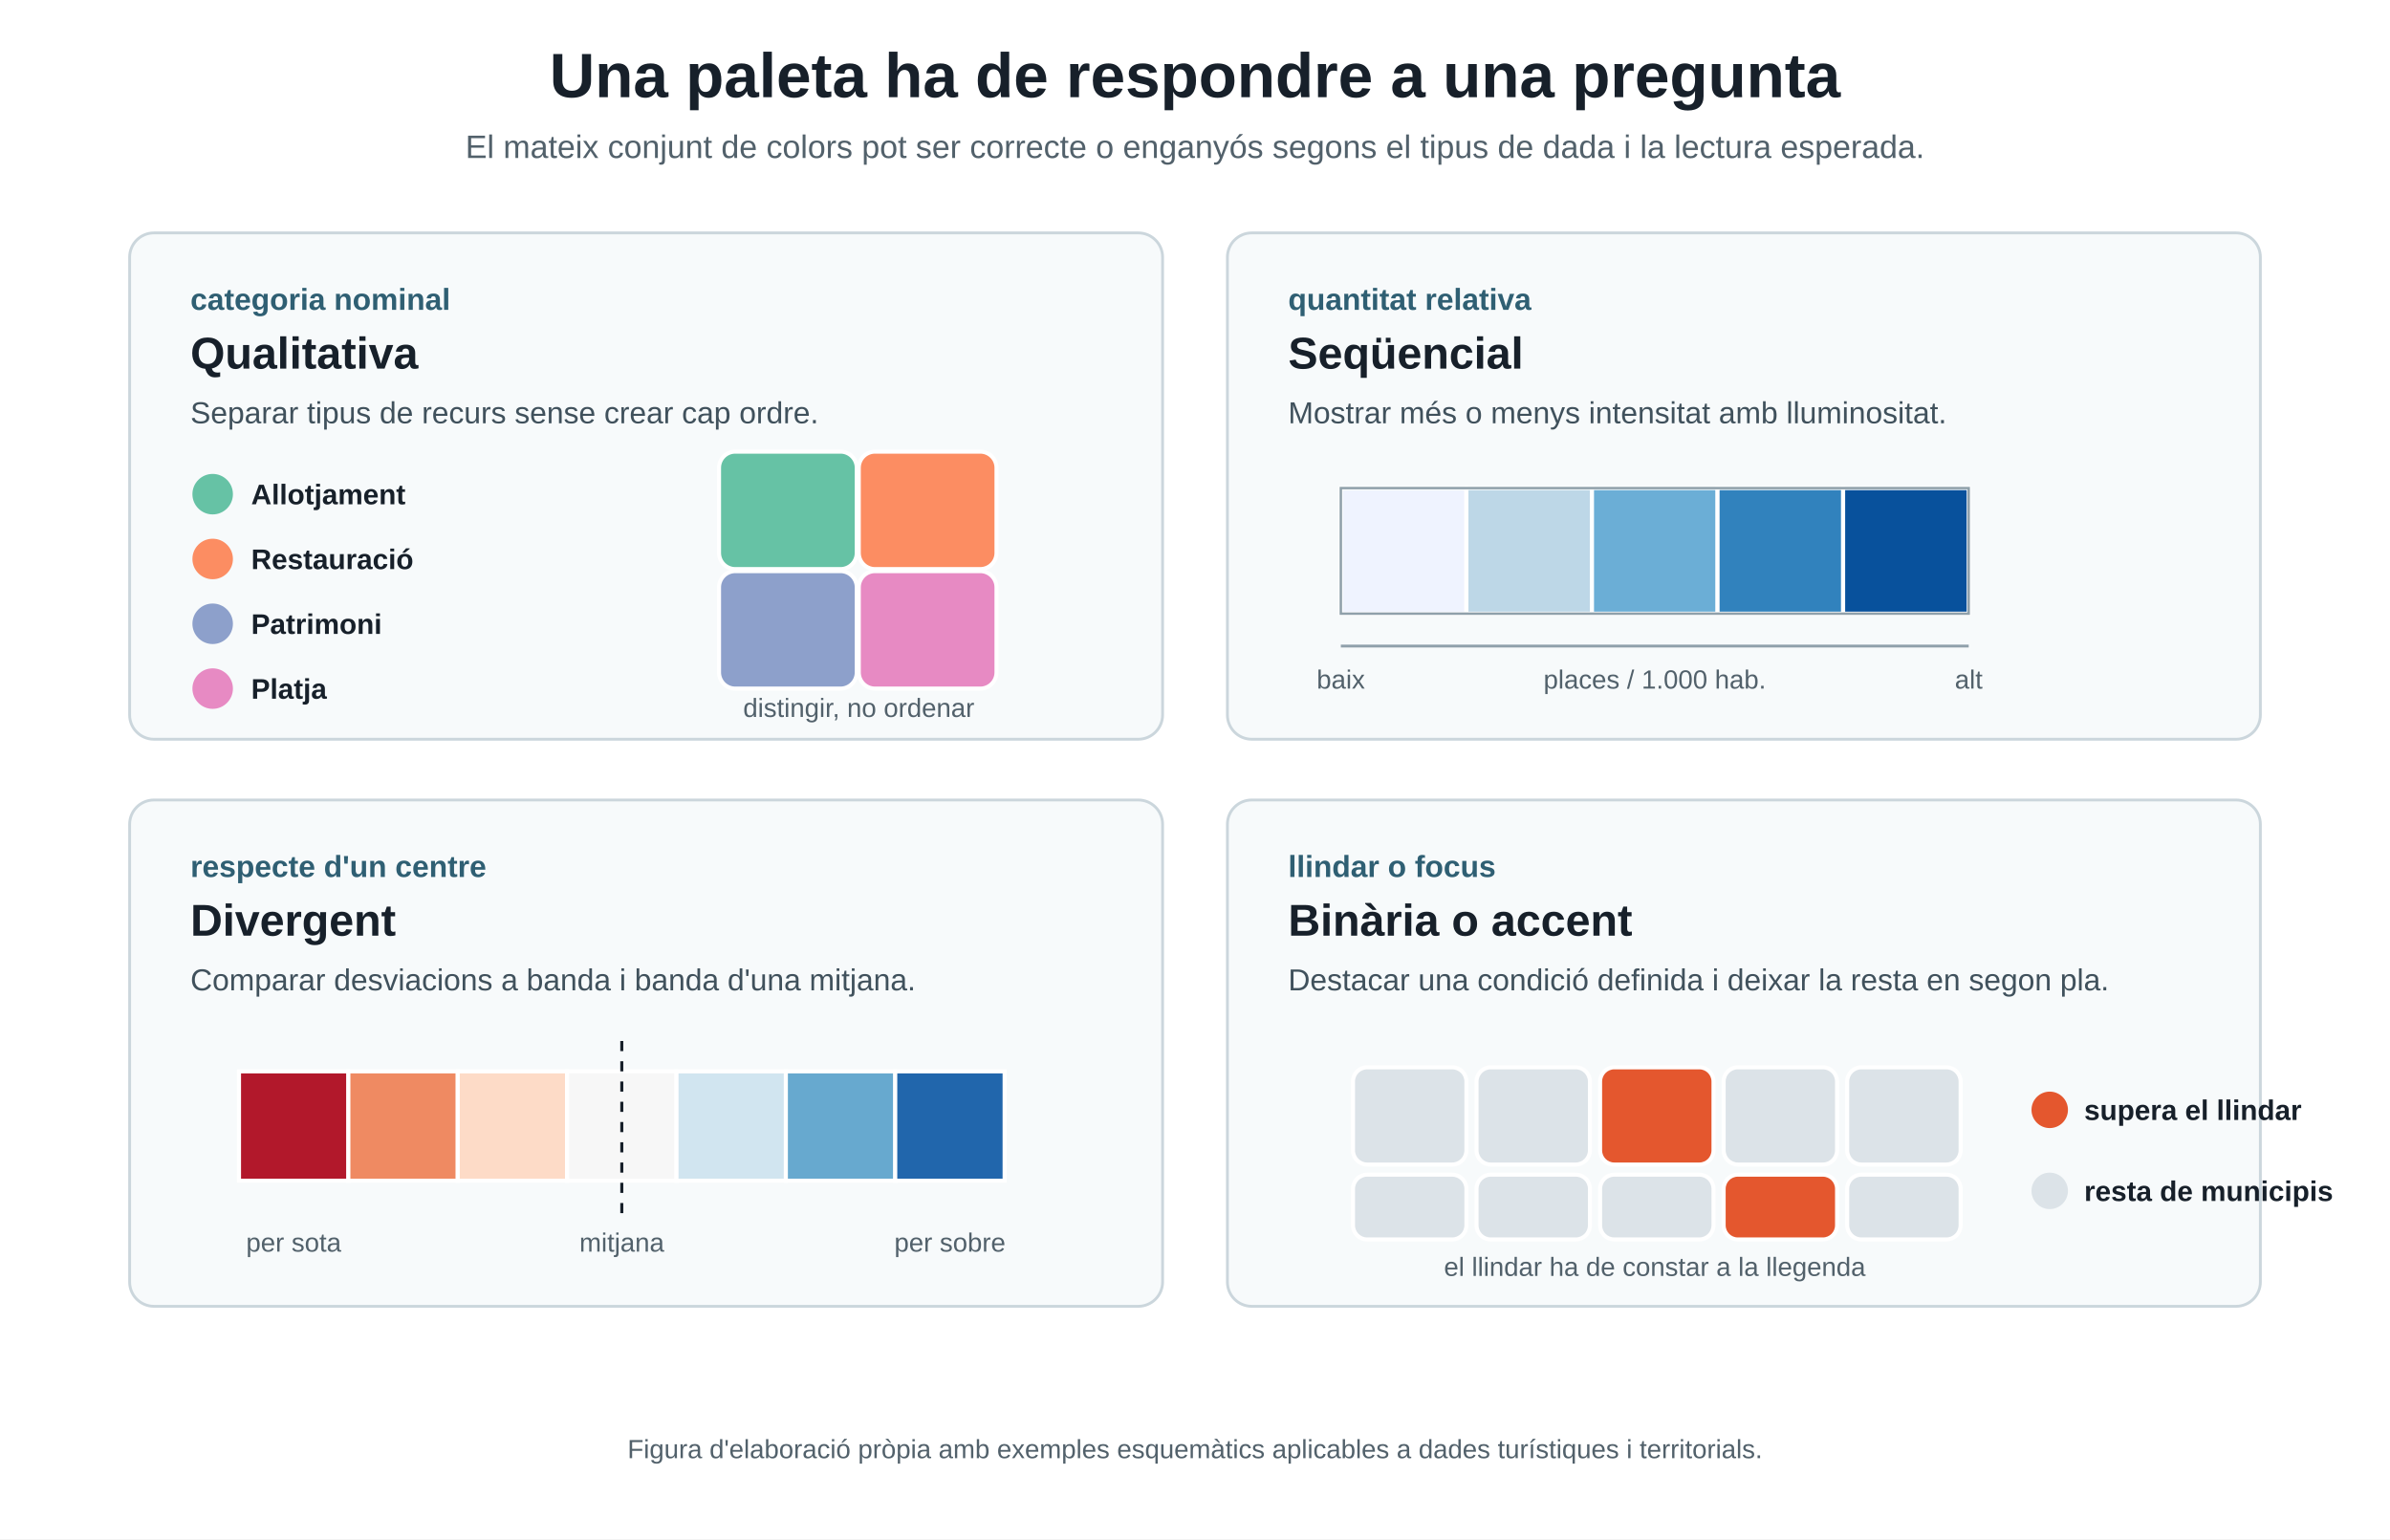
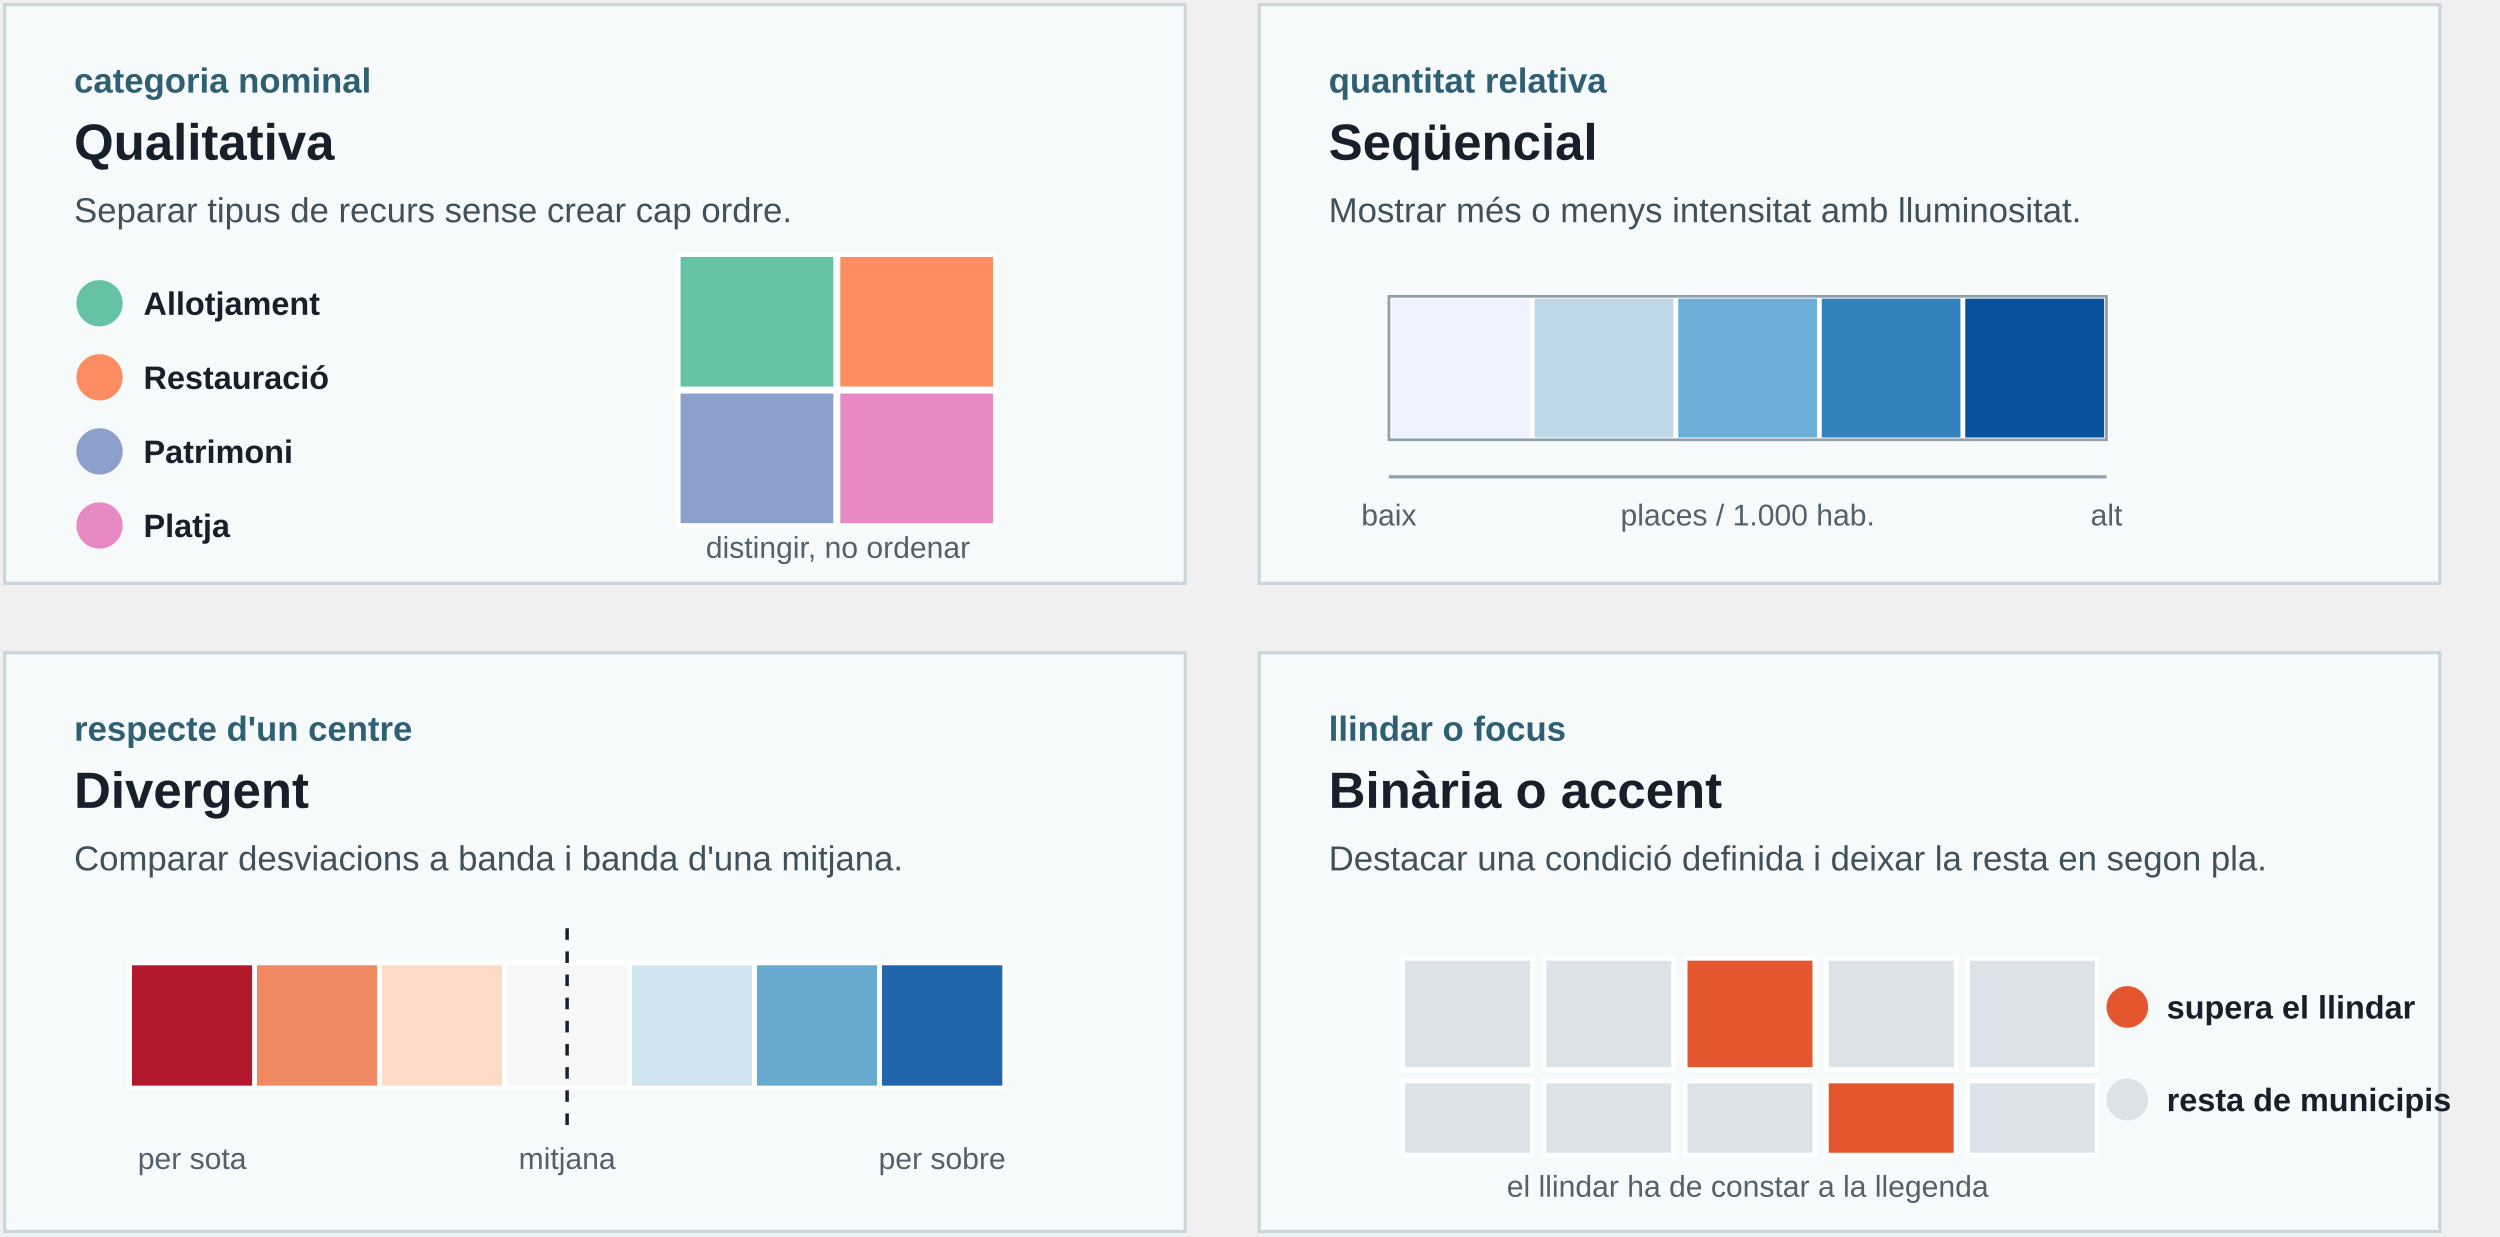
- <svg xmlns="http://www.w3.org/2000/svg" width="1180" height="760" viewBox="0 0 1180 760" role="img" aria-labelledby="title desc">
+ <svg xmlns="http://www.w3.org/2000/svg" width="1080" height="534" viewBox="62 113 1080 534" role="img" aria-labelledby="title desc">
  <defs>
    <style>
-       .bg { fill: #ffffff; }
      .card { fill: #f7fafb; stroke: #cbd6dc; stroke-width: 1.4; }
-       .title { font: 700 31px Arial, 'Liberation Sans', sans-serif; fill: #17202a; }
-       .subtitle { font: 16px Arial, 'Liberation Sans', sans-serif; fill: #52616b; }
      .h { font: 700 22px Arial, 'Liberation Sans', sans-serif; fill: #17202a; }
      .kind { font: 700 15px Arial, 'Liberation Sans', sans-serif; fill: #2f5f73; text-transform: uppercase; }
      .p { font: 15px Arial, 'Liberation Sans', sans-serif; fill: #40515c; }
      .label { font: 700 14px Arial, 'Liberation Sans', sans-serif; fill: #17202a; }
      .small { font: 13px Arial, 'Liberation Sans', sans-serif; fill: #52616b; }
      .axis { stroke: #8fa0aa; stroke-width: 1.4; }
      .shape { stroke: #ffffff; stroke-width: 2; }
      .outline { stroke: #8fa0aa; stroke-width: 1.2; fill: none; }
    </style>
  </defs>
-   <rect class="bg" width="1180" height="760" />
-   <text x="590" y="48" text-anchor="middle" class="title">Una paleta ha de respondre a una pregunta</text>
-   <text x="590" y="78" text-anchor="middle" class="subtitle">El mateix conjunt de colors pot ser correcte o enganyós segons el tipus de dada i la lectura esperada.</text>
-   <rect x="64" y="115" width="510" height="250" rx="12" class="card" />
+   <rect x="64" y="115" width="510" height="250" class="card" />
  <text x="94" y="153" class="kind">categoria nominal</text>
  <text x="94" y="182" class="h">Qualitativa</text>
  <text x="94" y="209" class="p">Separar tipus de recurs sense crear cap ordre.</text>
  <circle cx="105" cy="244" r="10" fill="#66c2a5" />
  <text x="124" y="249" class="label">Allotjament</text>
  <circle cx="105" cy="276" r="10" fill="#fc8d62" />
  <text x="124" y="281" class="label">Restauració</text>
  <circle cx="105" cy="308" r="10" fill="#8da0cb" />
  <text x="124" y="313" class="label">Patrimoni</text>
  <circle cx="105" cy="340" r="10" fill="#e78ac3" />
  <text x="124" y="345" class="label">Platja</text>
-   <rect x="355" y="223" width="68" height="58" rx="8" fill="#66c2a5" class="shape" />
-   <rect x="424" y="223" width="68" height="58" rx="8" fill="#fc8d62" class="shape" />
-   <rect x="355" y="282" width="68" height="58" rx="8" fill="#8da0cb" class="shape" />
-   <rect x="424" y="282" width="68" height="58" rx="8" fill="#e78ac3" class="shape" />
+   <rect x="355" y="223" width="68" height="58" fill="#66c2a5" class="shape" />
+   <rect x="424" y="223" width="68" height="58" fill="#fc8d62" class="shape" />
+   <rect x="355" y="282" width="68" height="58" fill="#8da0cb" class="shape" />
+   <rect x="424" y="282" width="68" height="58" fill="#e78ac3" class="shape" />
  <text x="424" y="354" text-anchor="middle" class="small">distingir, no ordenar</text>
-   <rect x="606" y="115" width="510" height="250" rx="12" class="card" />
+   <rect x="606" y="115" width="510" height="250" class="card" />
  <text x="636" y="153" class="kind">quantitat relativa</text>
  <text x="636" y="182" class="h">Seqüencial</text>
  <text x="636" y="209" class="p">Mostrar més o menys intensitat amb lluminositat.</text>
  <rect x="662" y="241" width="62" height="62" fill="#eff3ff" class="shape" />
  <rect x="724" y="241" width="62" height="62" fill="#bdd7e7" class="shape" />
  <rect x="786" y="241" width="62" height="62" fill="#6baed6" class="shape" />
  <rect x="848" y="241" width="62" height="62" fill="#3182bd" class="shape" />
  <rect x="910" y="241" width="62" height="62" fill="#08519c" class="shape" />
  <rect x="662" y="241" width="310" height="62" class="outline" />
  <line x1="662" y1="319" x2="972" y2="319" class="axis" />
  <text x="662" y="340" text-anchor="middle" class="small">baix</text>
  <text x="817" y="340" text-anchor="middle" class="small">places / 1.000 hab.</text>
  <text x="972" y="340" text-anchor="middle" class="small">alt</text>
-   <rect x="64" y="395" width="510" height="250" rx="12" class="card" />
+   <rect x="64" y="395" width="510" height="250" class="card" />
  <text x="94" y="433" class="kind">respecte d'un centre</text>
  <text x="94" y="462" class="h">Divergent</text>
  <text x="94" y="489" class="p">Comparar desviacions a banda i banda d'una mitjana.</text>
  <rect x="118" y="529" width="54" height="54" fill="#b2182b" class="shape" />
  <rect x="172" y="529" width="54" height="54" fill="#ef8a62" class="shape" />
  <rect x="226" y="529" width="54" height="54" fill="#fddbc7" class="shape" />
  <rect x="280" y="529" width="54" height="54" fill="#f7f7f7" class="shape" />
  <rect x="334" y="529" width="54" height="54" fill="#d1e5f0" class="shape" />
  <rect x="388" y="529" width="54" height="54" fill="#67a9cf" class="shape" />
  <rect x="442" y="529" width="54" height="54" fill="#2166ac" class="shape" />
  <line x1="307" y1="514" x2="307" y2="604" stroke="#17202a" stroke-width="1.5" stroke-dasharray="5 5" />
  <text x="145" y="618" text-anchor="middle" class="small">per sota</text>
  <text x="307" y="618" text-anchor="middle" class="small">mitjana</text>
  <text x="469" y="618" text-anchor="middle" class="small">per sobre</text>
-   <rect x="606" y="395" width="510" height="250" rx="12" class="card" />
+   <rect x="606" y="395" width="510" height="250" class="card" />
  <text x="636" y="433" class="kind">llindar o focus</text>
  <text x="636" y="462" class="h">Binària o accent</text>
  <text x="636" y="489" class="p">Destacar una condició definida i deixar la resta en segon pla.</text>
-   <rect x="668" y="527" width="56" height="48" rx="7" fill="#dce3e8" class="shape" />
-   <rect x="729" y="527" width="56" height="48" rx="7" fill="#dce3e8" class="shape" />
-   <rect x="790" y="527" width="56" height="48" rx="7" fill="#e4572e" class="shape" />
-   <rect x="851" y="527" width="56" height="48" rx="7" fill="#dce3e8" class="shape" />
-   <rect x="912" y="527" width="56" height="48" rx="7" fill="#dce3e8" class="shape" />
-   <rect x="668" y="580" width="56" height="32" rx="7" fill="#dce3e8" class="shape" />
-   <rect x="729" y="580" width="56" height="32" rx="7" fill="#dce3e8" class="shape" />
-   <rect x="790" y="580" width="56" height="32" rx="7" fill="#dce3e8" class="shape" />
-   <rect x="851" y="580" width="56" height="32" rx="7" fill="#e4572e" class="shape" />
-   <rect x="912" y="580" width="56" height="32" rx="7" fill="#dce3e8" class="shape" />
-   <circle cx="1012" cy="548" r="9" fill="#e4572e" />
-   <text x="1029" y="553" class="label">supera el llindar</text>
-   <circle cx="1012" cy="588" r="9" fill="#dce3e8" />
-   <text x="1029" y="593" class="label">resta de municipis</text>
+   <rect x="668" y="527" width="56" height="48" fill="#dce3e8" class="shape" />
+   <rect x="729" y="527" width="56" height="48" fill="#dce3e8" class="shape" />
+   <rect x="790" y="527" width="56" height="48" fill="#e4572e" class="shape" />
+   <rect x="851" y="527" width="56" height="48" fill="#dce3e8" class="shape" />
+   <rect x="912" y="527" width="56" height="48" fill="#dce3e8" class="shape" />
+   <rect x="668" y="580" width="56" height="32" fill="#dce3e8" class="shape" />
+   <rect x="729" y="580" width="56" height="32" fill="#dce3e8" class="shape" />
+   <rect x="790" y="580" width="56" height="32" fill="#dce3e8" class="shape" />
+   <rect x="851" y="580" width="56" height="32" fill="#e4572e" class="shape" />
+   <rect x="912" y="580" width="56" height="32" fill="#dce3e8" class="shape" />
+   <circle cx="981" cy="548" r="9" fill="#e4572e" />
+   <text x="998" y="553" class="label">supera el llindar</text>
+   <circle cx="981" cy="588" r="9" fill="#dce3e8" />
+   <text x="998" y="593" class="label">resta de municipis</text>
  <text x="817" y="630" text-anchor="middle" class="small">el llindar ha de constar a la llegenda</text>
-   <text x="590" y="720" text-anchor="middle" class="small">Figura d'elaboració pròpia amb exemples esquemàtics aplicables a dades turístiques i territorials.</text>
</svg>
